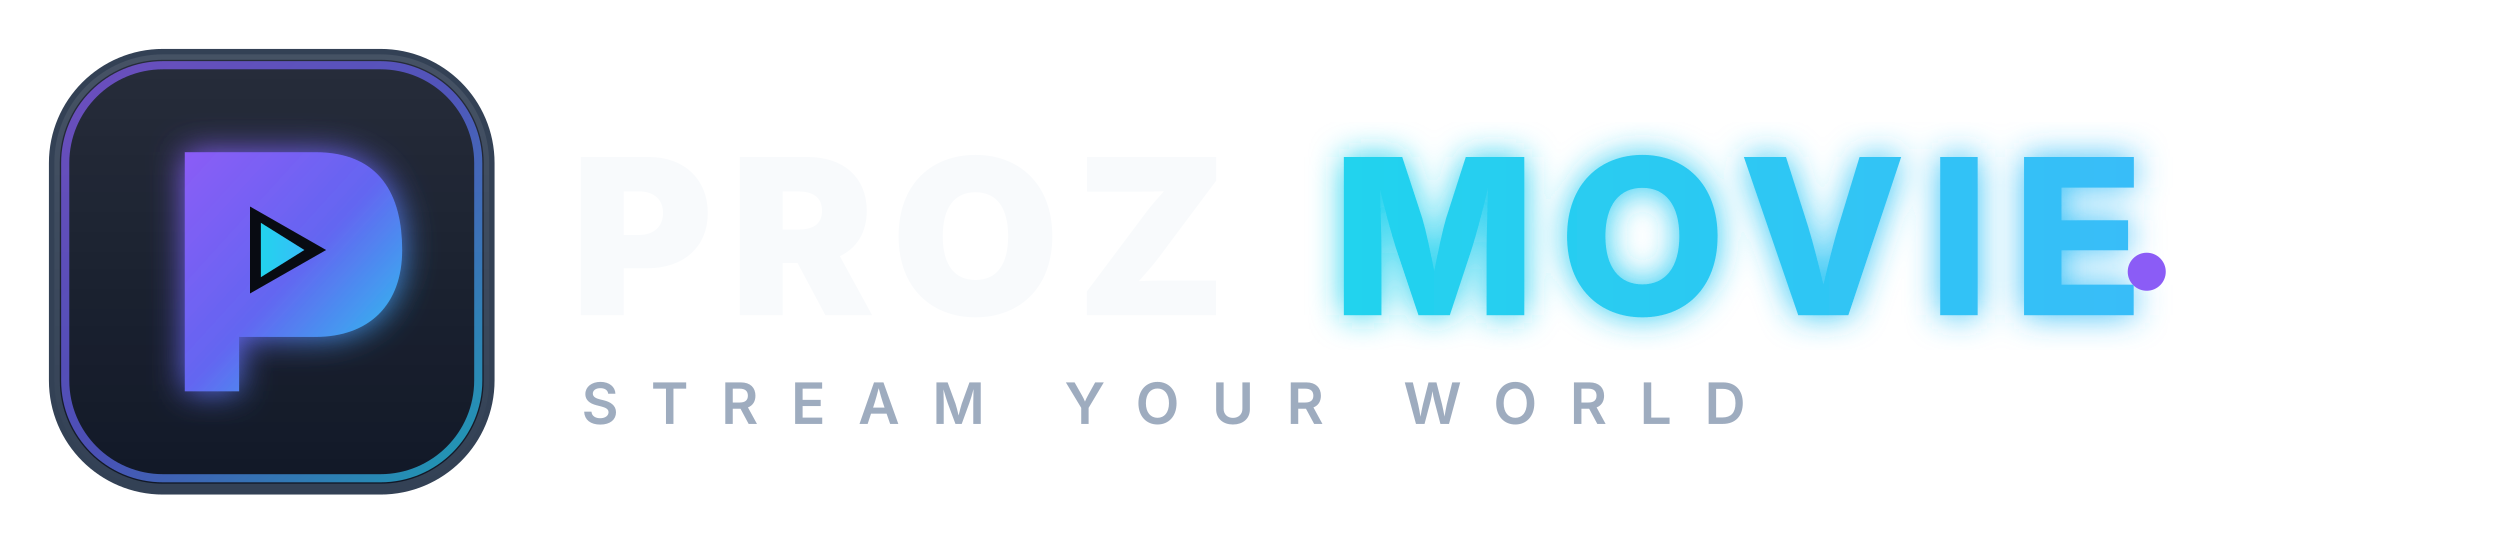
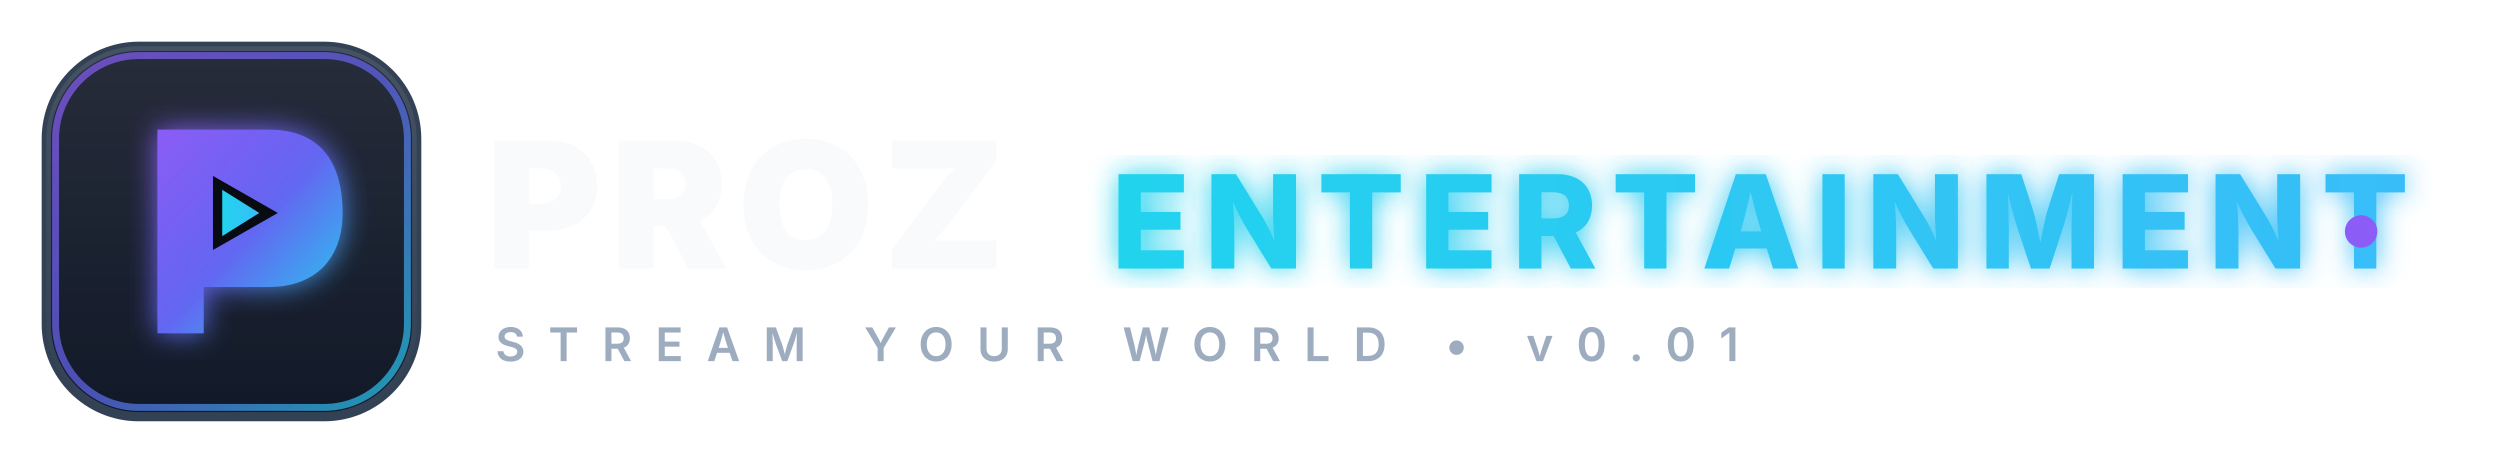
- <svg xmlns="http://www.w3.org/2000/svg" viewBox="0 0 460 100" width="100%" height="100%">
+ <svg xmlns="http://www.w3.org/2000/svg" viewBox="0 0 540 100" width="100%" height="100%">
  <defs>
    <linearGradient id="prozGrad" x1="0%" y1="0%" x2="100%" y2="100%">
      <stop offset="0%" stop-color="#8B5CF6" />
      <stop offset="50%" stop-color="#6366F1" />
      <stop offset="100%" stop-color="#22D3EE" />
    </linearGradient>
    <filter id="neonGlow" x="-20%" y="-20%" width="140%" height="140%">
      <feGaussianBlur stdDeviation="3" result="blur" />
      <feComposite in="SourceGraphic" in2="blur" operator="over" />
    </filter>
    <linearGradient id="glassShine" x1="0%" y1="0%" x2="0%" y2="100%">
      <stop offset="0%" stop-color="#FFFFFF" stop-opacity="0.6" />
      <stop offset="100%" stop-color="#FFFFFF" stop-opacity="0" />
    </linearGradient>
    <linearGradient id="cyanGrad" x1="0%" y1="0%" x2="100%" y2="0%">
      <stop offset="0%" stop-color="#22D3EE" />
      <stop offset="100%" stop-color="#38BDF8" />
    </linearGradient>
  </defs>
  <g transform="translate(10, 10)">
    <rect x="0" y="0" width="80" height="80" rx="20" fill="#111827" stroke="#334155" stroke-width="2" />
    <rect x="0" y="0" width="80" height="80" rx="20" fill="url(#glassShine)" opacity="0.15" />
    <rect x="2" y="2" width="76" height="76" rx="18" fill="none" stroke="url(#prozGrad)" stroke-width="1.5" opacity="0.7" />
    <path d="M 24 18               L 48 18               C 60 18, 64 26, 64 36               C 64 46, 58 52, 48 52               L 34 52               L 34 62               L 24 62               Z" fill="url(#prozGrad)" filter="url(#neonGlow)" />
    <path d="M 36 28               L 36 44               L 50 36               Z" fill="#080B12" />
    <path d="M 38 31               L 38 41               L 46 36               Z" fill="url(#cyanGrad)" />
  </g>
-   <text x="105" y="58" font-family="'Inter', -apple-system, BlinkMacSystemFont, 'Segoe UI', Roboto, sans-serif" font-weight="900" font-size="40" letter-spacing="3" fill="#F8FAFC">PROZ</text>
-   <text x="245" y="58" font-family="'Inter', -apple-system, BlinkMacSystemFont, 'Segoe UI', Roboto, sans-serif" font-weight="800" font-size="40" letter-spacing="4" fill="url(#cyanGrad)" filter="url(#neonGlow)">MOVIE</text>
-   <text x="107" y="78" font-family="'Inter', -apple-system, BlinkMacSystemFont, 'Segoe UI', Roboto, sans-serif" font-weight="600" font-size="10.5" letter-spacing="6" fill="#94A3B8" opacity="0.9">STREAM YOUR WORLD</text>
-   <circle cx="395" cy="50" r="3.5" fill="#8B5CF6" />
+   <text x="105" y="58" font-family="'Inter', -apple-system, BlinkMacSystemFont, 'Segoe UI', Roboto, sans-serif" font-weight="900" font-size="38" letter-spacing="2" fill="#F8FAFC">PROZ</text>
+   <text x="240" y="58" font-family="'Inter', -apple-system, BlinkMacSystemFont, 'Segoe UI', Roboto, sans-serif" font-weight="800" font-size="28" letter-spacing="3" fill="url(#cyanGrad)" filter="url(#neonGlow)">ENTERTAINMENT</text>
+   <text x="107" y="78" font-family="'Inter', -apple-system, BlinkMacSystemFont, 'Segoe UI', Roboto, sans-serif" font-weight="600" font-size="10" letter-spacing="5" fill="#94A3B8" opacity="0.9">STREAM YOUR WORLD • v0.01</text>
+   <circle cx="510" cy="50" r="3.5" fill="#8B5CF6" />
</svg>
